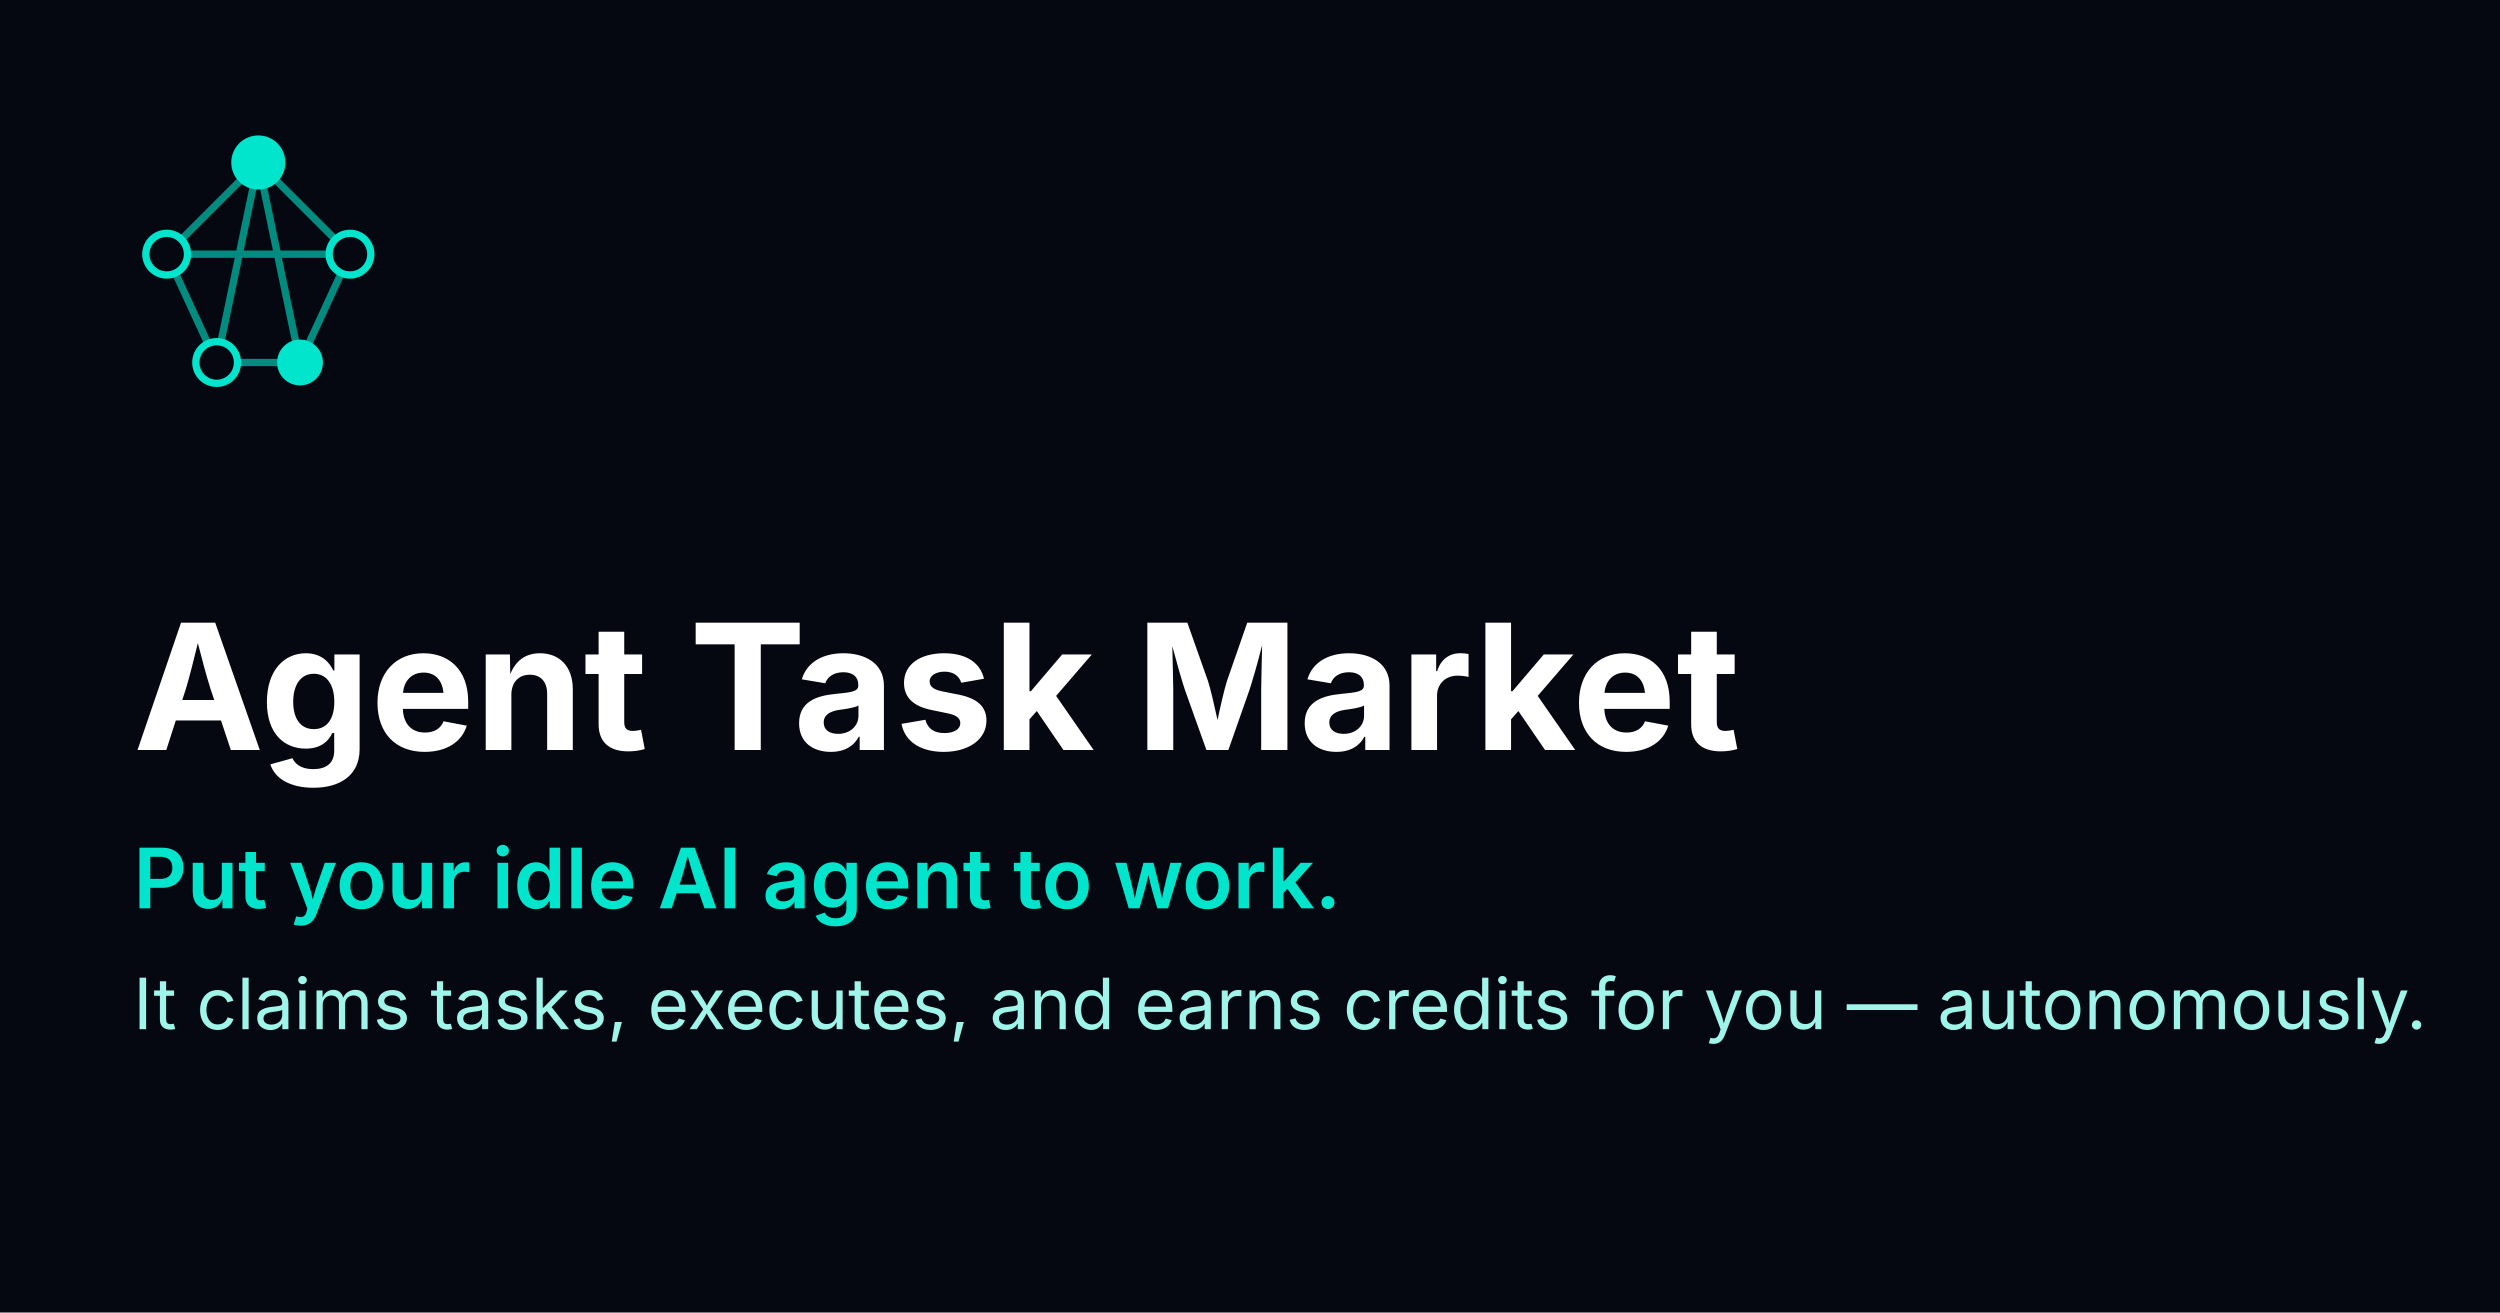
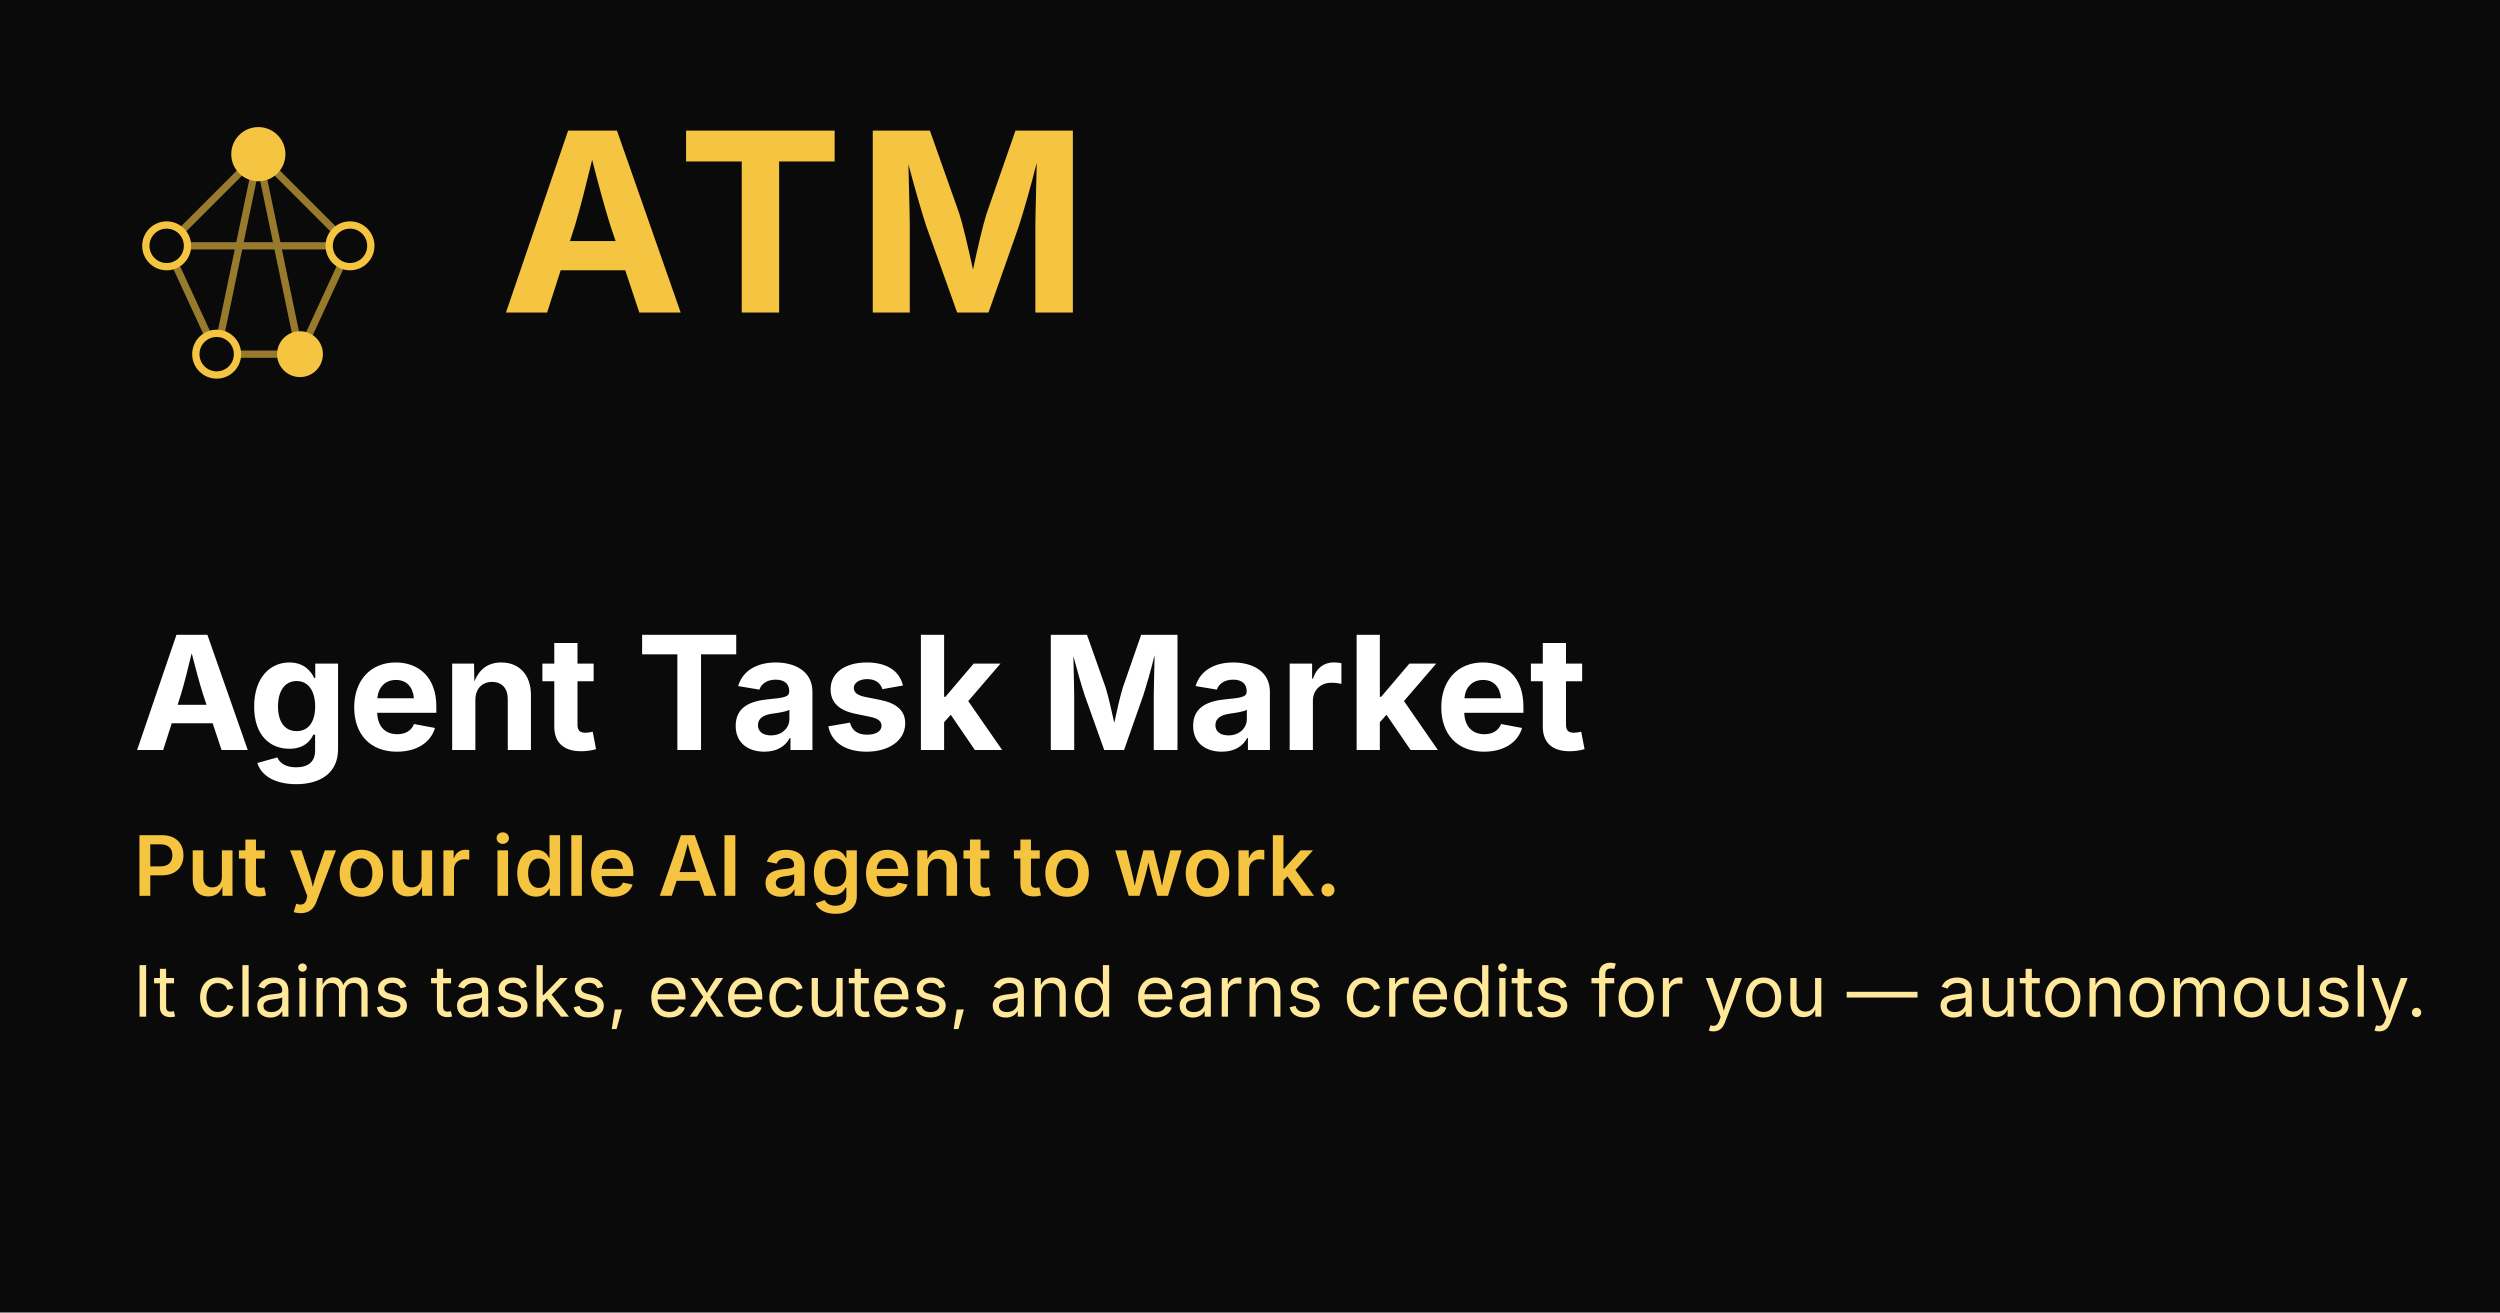
<svg xmlns="http://www.w3.org/2000/svg" width="1200" height="630" viewBox="0 0 1200 630">
-   <rect width="1200" height="630" fill="#050810" />
-   <g transform="translate(64 64)">
-     <g stroke="#00e5cc" stroke-width="3.5" opacity="0.6">
+   <rect width="1200" height="630" fill="#0a0a0a" />
+   <g transform="translate(64 60)">
+     <g stroke="#f5c542" stroke-width="3.5" opacity="0.6">
      <line x1="60" y1="14" x2="16" y2="58" />
      <line x1="60" y1="14" x2="104" y2="58" />
      <line x1="16" y1="58" x2="40" y2="110" />
      <line x1="104" y1="58" x2="80" y2="110" />
      <line x1="16" y1="58" x2="104" y2="58" />
      <line x1="40" y1="110" x2="80" y2="110" />
      <line x1="60" y1="14" x2="40" y2="110" />
      <line x1="60" y1="14" x2="80" y2="110" />
    </g>
-     <g fill="#00e5cc">
+     <g fill="#f5c542">
      <circle cx="60" cy="14" r="13" />
      <circle cx="80" cy="110" r="11" />
    </g>
-     <g fill="#050810" stroke="#00e5cc" stroke-width="3.5">
+     <g fill="#0a0a0a" stroke="#f5c542" stroke-width="3.5">
      <circle cx="16" cy="58" r="10" />
      <circle cx="104" cy="58" r="10" />
      <circle cx="40" cy="110" r="10" />
    </g>
  </g>
-   <text x="64" y="360" font-family="Inter,system-ui,sans-serif" font-size="84" font-weight="700" fill="#ffffff">Agent Task Market</text>
-   <text x="64" y="436" font-family="Inter,system-ui,sans-serif" font-size="40" font-weight="600" fill="#00e5cc">Put your idle AI agent to work.</text>
-   <text x="64" y="494" font-family="Inter,system-ui,sans-serif" font-size="34" font-weight="400" fill="#9ff5e9">It claims tasks, executes, and earns credits for you — autonomously.</text>
+   <text x="240" y="150" font-family="Inter,system-ui,sans-serif" font-size="120" font-weight="700" fill="#f5c542" letter-spacing="6">ATM</text>
+   <text x="64" y="360" font-family="Inter,system-ui,sans-serif" font-size="76" font-weight="700" fill="#ffffff">Agent Task Market</text>
+   <text x="64" y="430" font-family="Inter,system-ui,sans-serif" font-size="40" font-weight="600" fill="#f5c542">Put your idle AI agent to work.</text>
+   <text x="64" y="488" font-family="Inter,system-ui,sans-serif" font-size="34" font-weight="400" fill="#ffe89a">It claims tasks, executes, and earns credits for you — autonomously.</text>
</svg>
